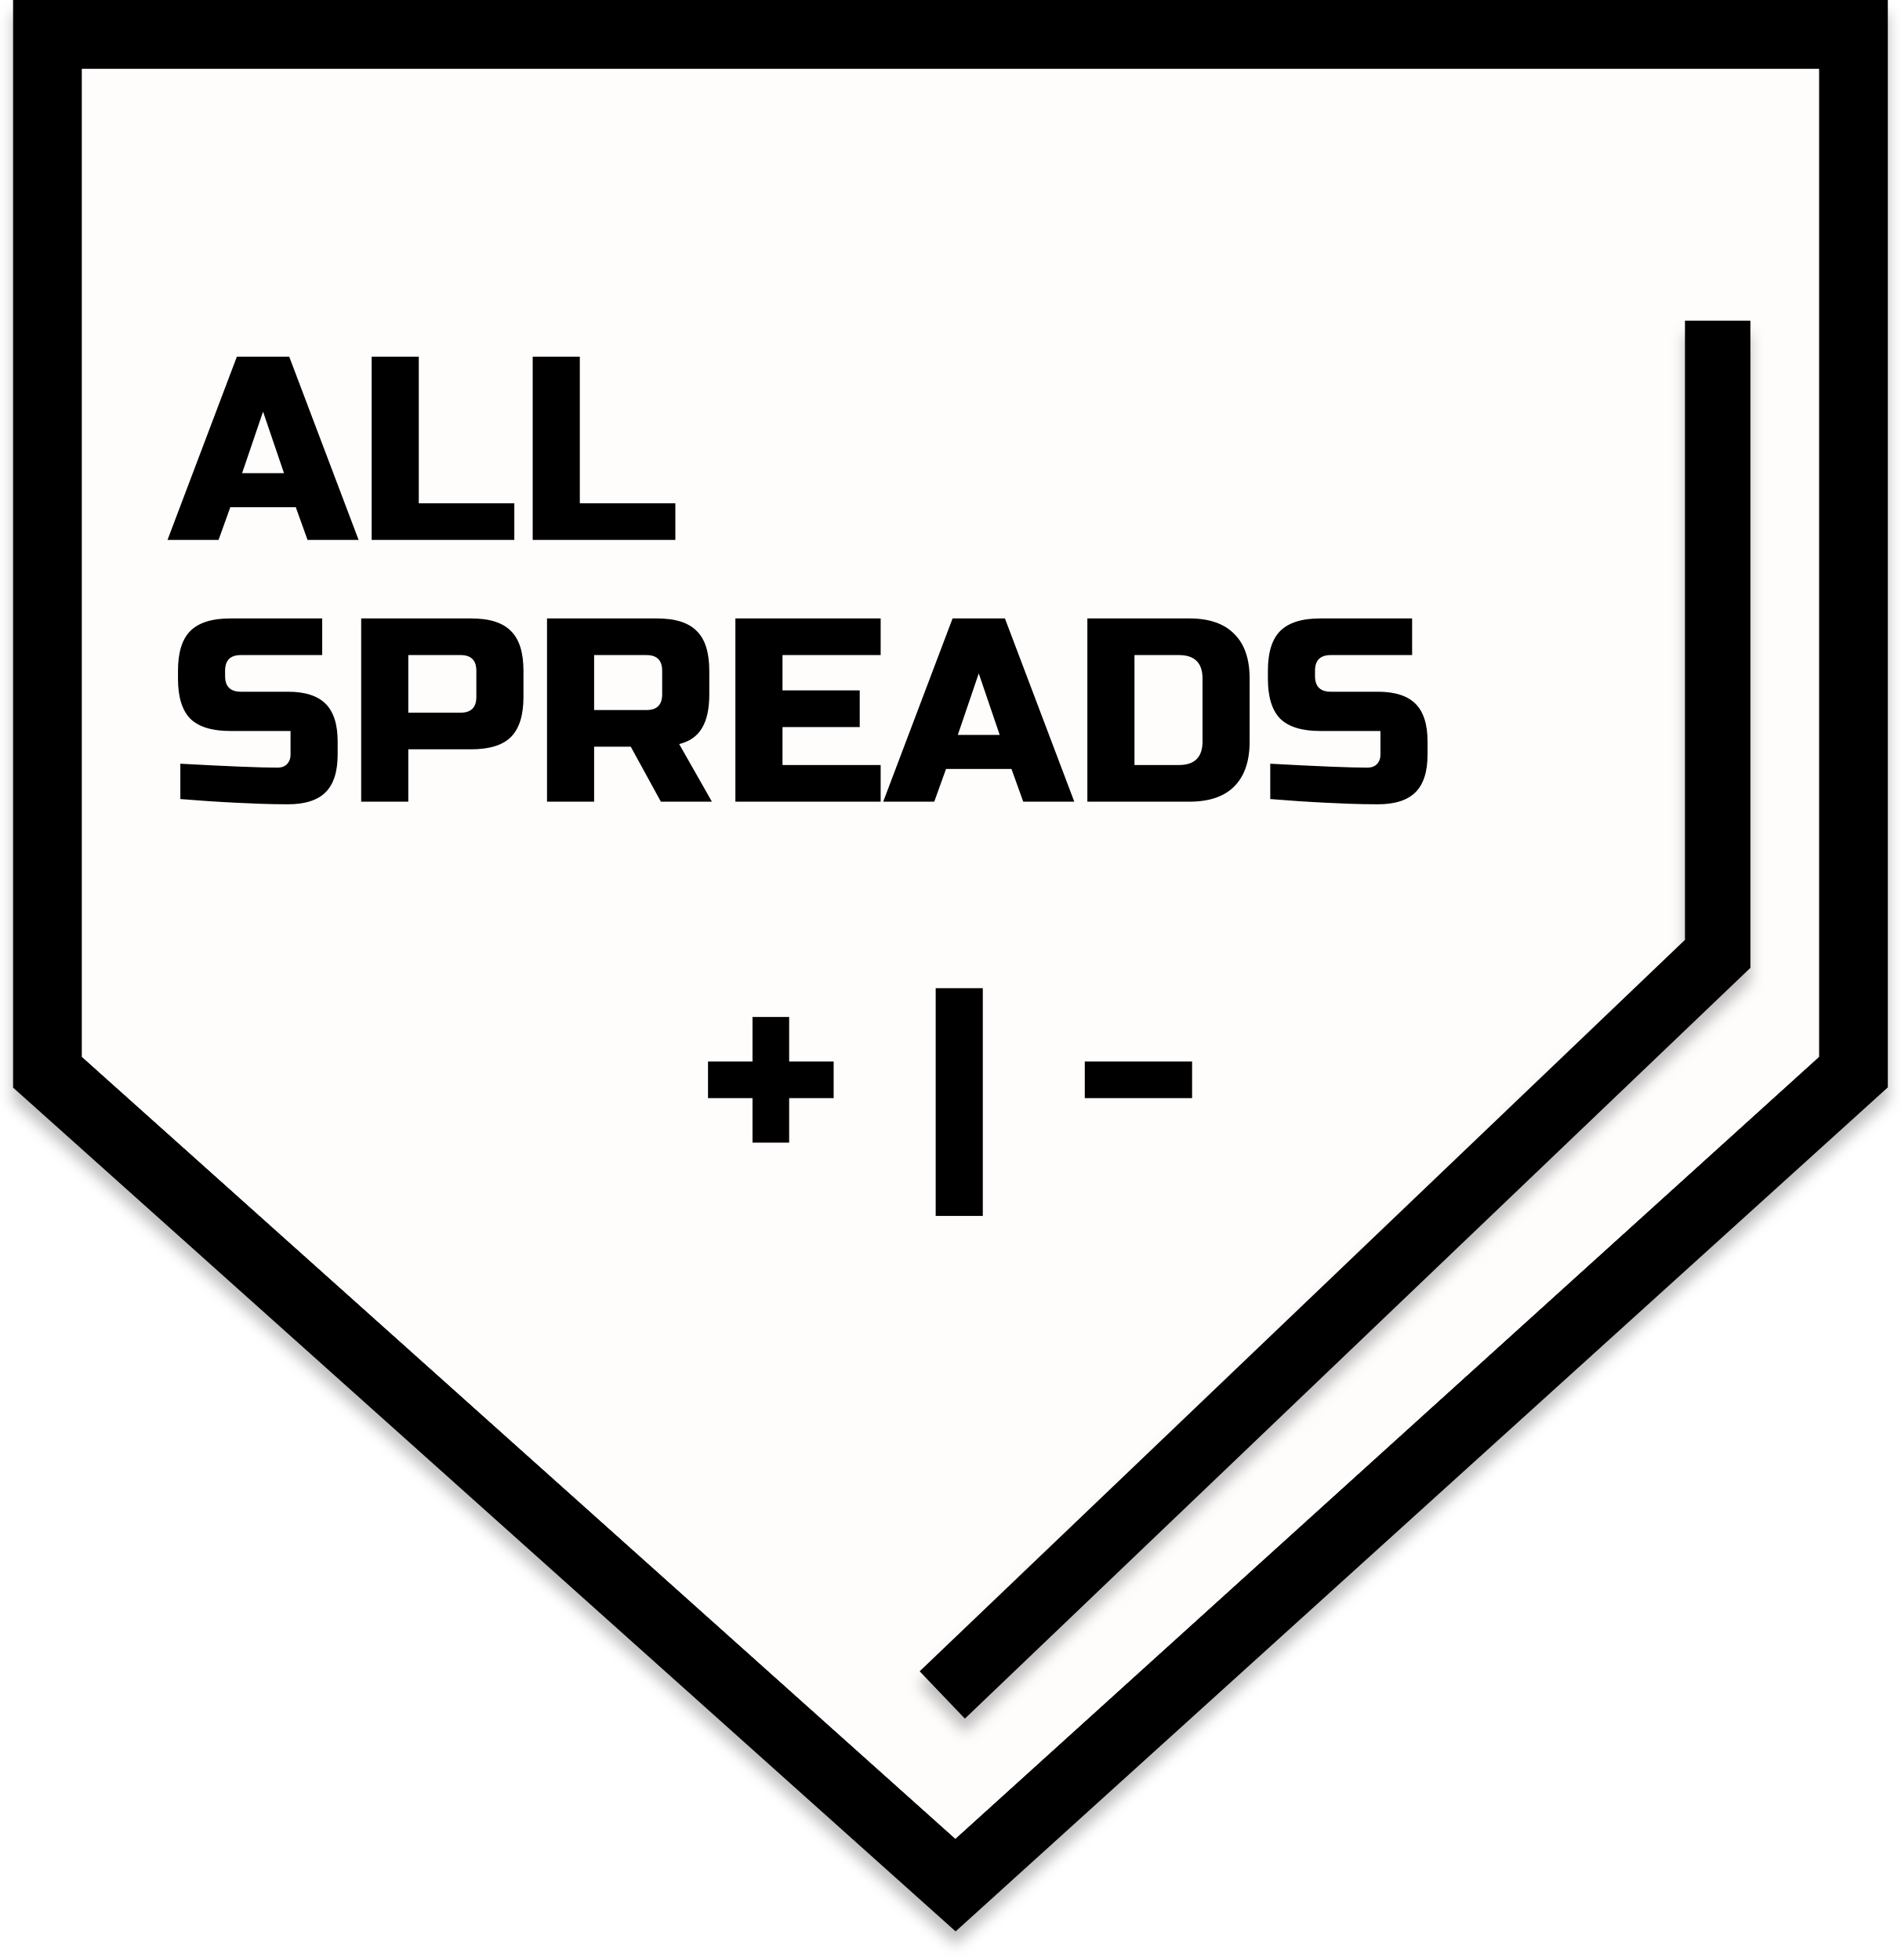
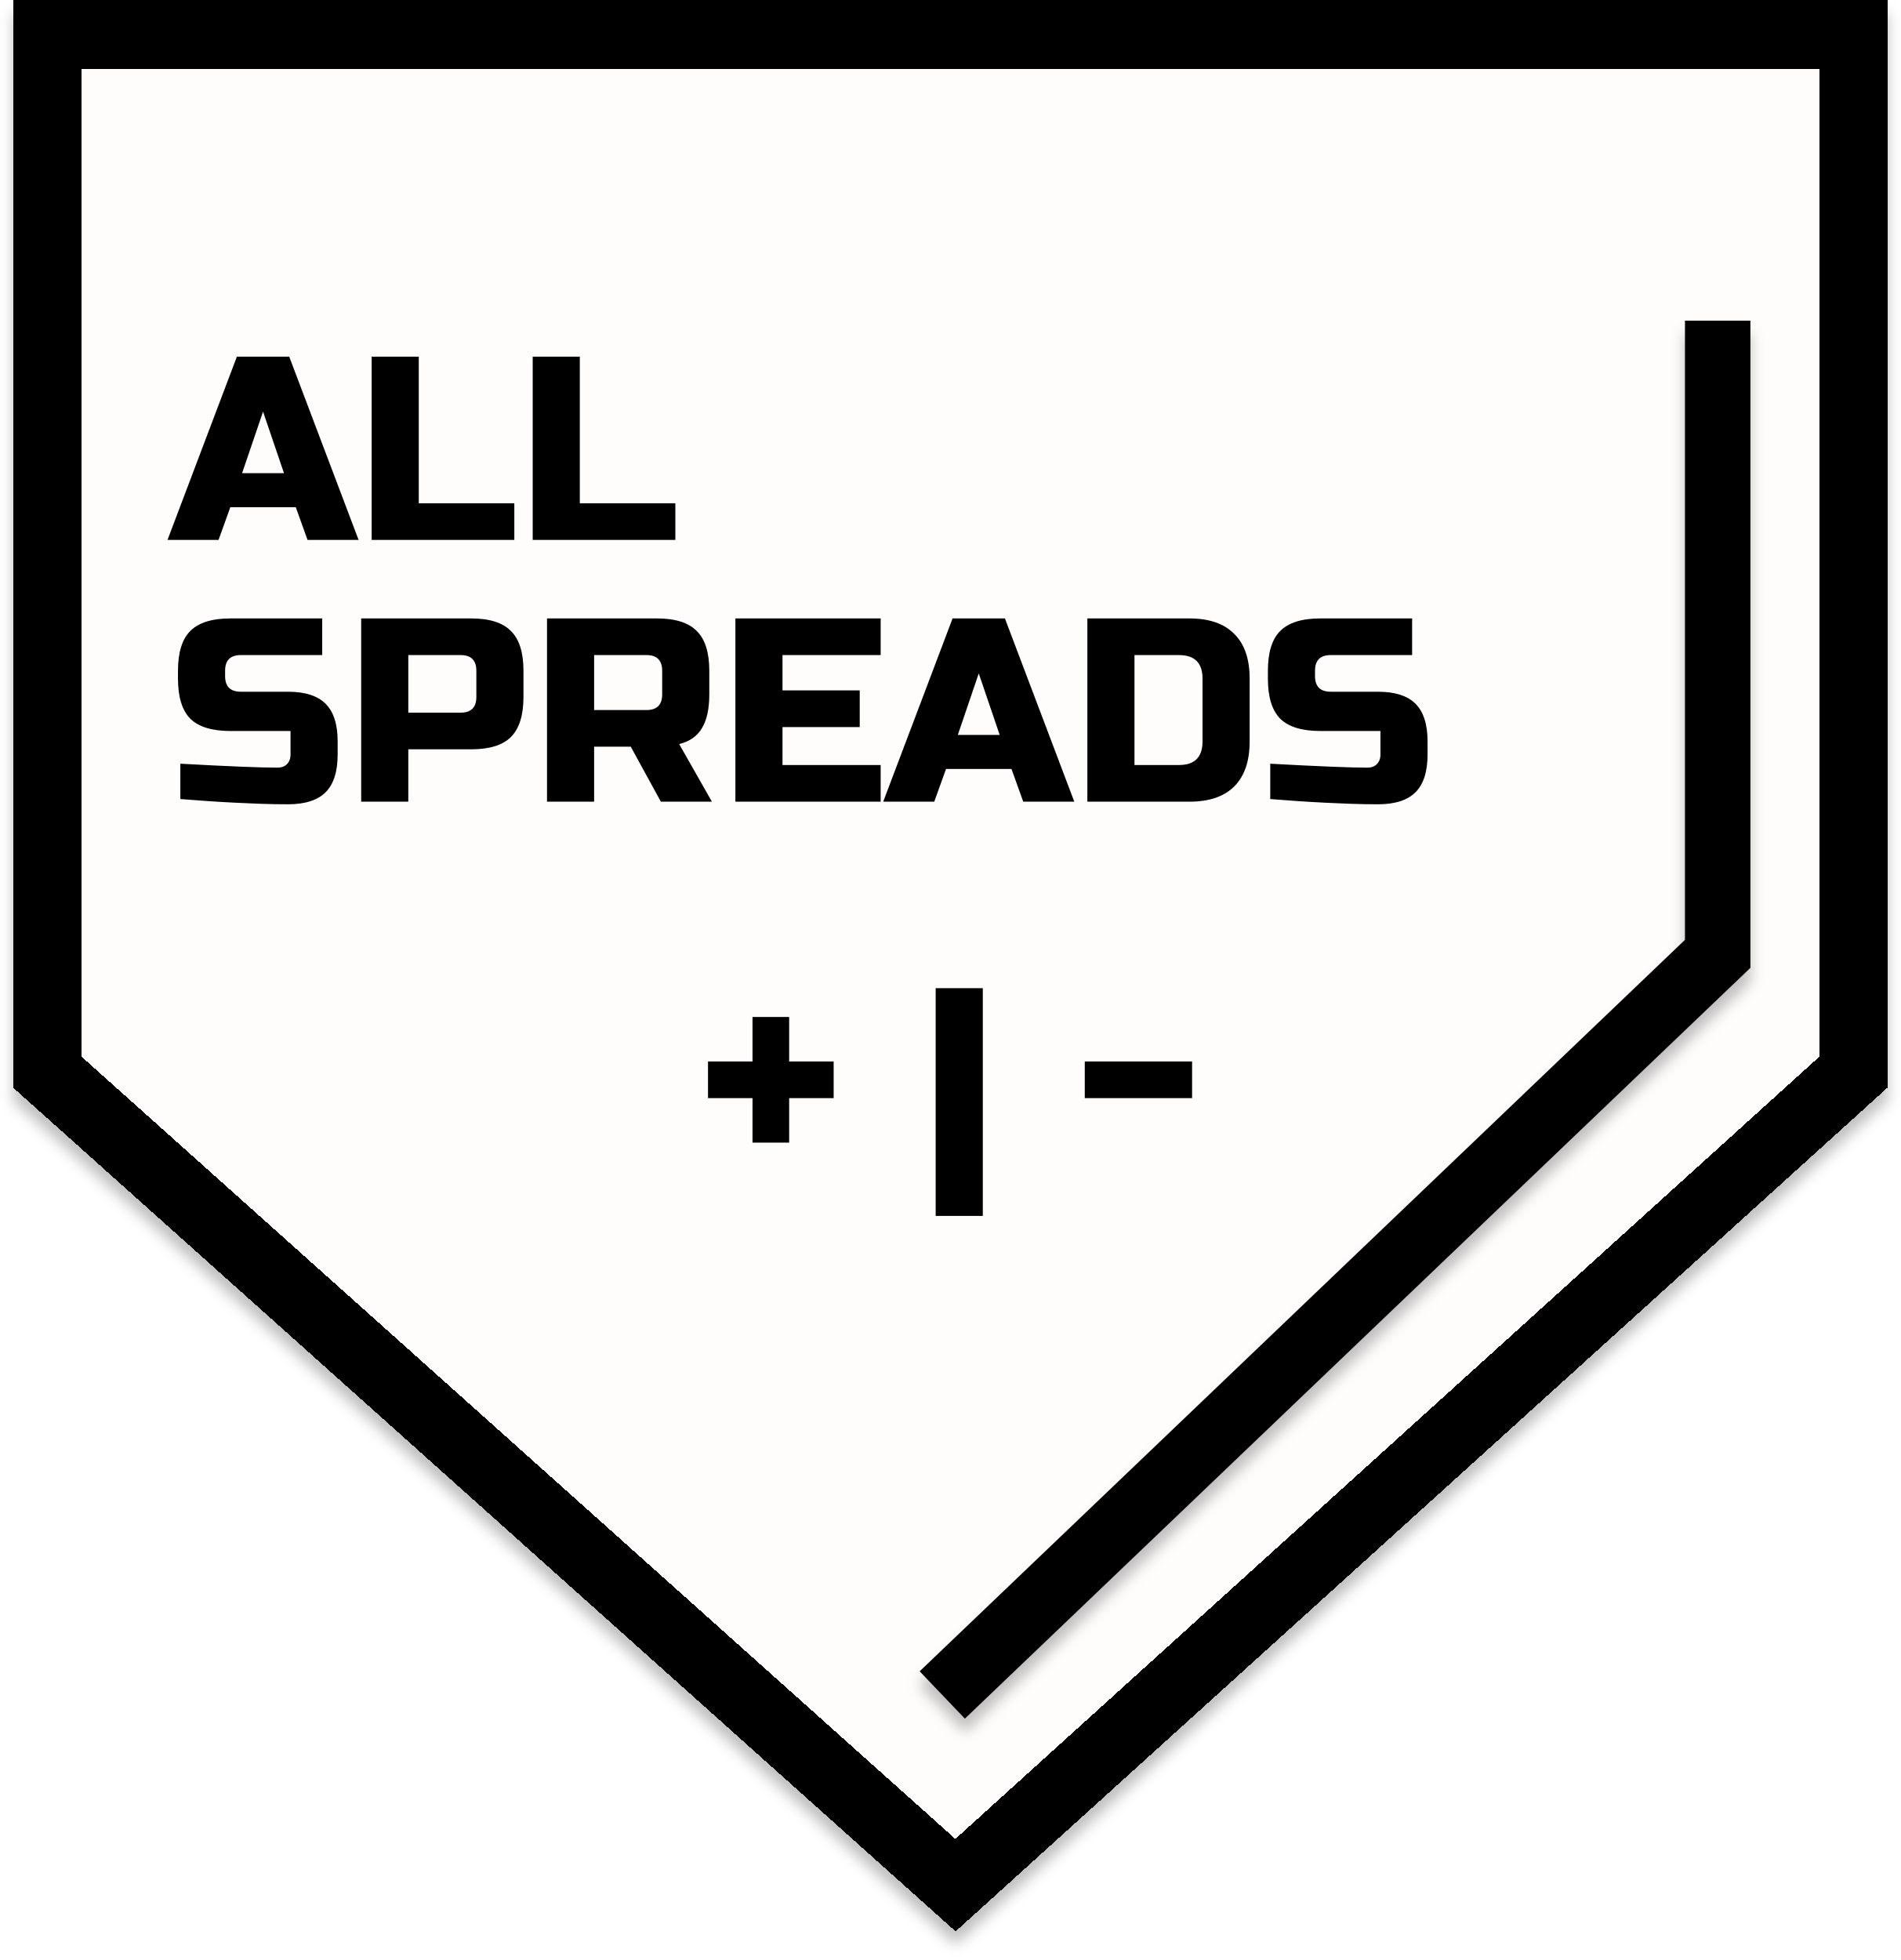
<svg xmlns="http://www.w3.org/2000/svg" width="581" height="599" viewBox="0 0 581 599" fill="none">
  <g filter="url(#filter0_d)">
    <path d="M556 323V21H290.5H25V323L292 562L556 323Z" fill="#FFFCFC" shape-rendering="crispEdges" />
-     <path d="M566.5 21V10.5H556H290.5H25H14.5V21V323V327.693L17.997 330.823L284.997 569.823L292.04 576.128L299.047 569.784L563.047 330.784L566.5 327.658V323V21Z" stroke="black" stroke-width="21" />
+     <path d="M566.5 21V10.5H556H290.5H25H14.5V21V323V327.693L17.997 330.823L284.997 569.823L292.04 576.128L299.047 569.784L563.047 330.784L566.5 327.658V323V21Z" stroke="black" stroke-width="21" shape-rendering="crispEdges" />
  </g>
  <g filter="url(#filter1_d)">
    <path d="M288 518L525 291.508V98" shape-rendering="geometricPrecision" stroke="black" stroke-width="20" />
  </g>
  <path d="M66.8 165H51.2L72.4 109H88.4L109.6 165H94L90.4 155H70.4L66.8 165ZM74 144.6H86.8L80.4 125.8L74 144.6ZM127.997 153.8H157.197V165H113.597V109H127.997V153.8ZM177.216 153.8H206.416V165H162.816V109H177.216V153.8ZM55.12 233.4C69.733 234.2 79.627 234.6 84.8 234.6C86.027 234.6 86.987 234.253 87.68 233.56C88.427 232.813 88.8 231.827 88.8 230.6V223.4H70.4C64.8 223.4 60.72 222.147 58.16 219.64C55.653 217.08 54.4 213 54.4 207.4V205C54.4 199.4 55.653 195.347 58.16 192.84C60.72 190.28 64.8 189 70.4 189H98.48V200.2H73.6C70.4 200.2 68.8 201.8 68.8 205V206.6C68.8 209.8 70.4 211.4 73.6 211.4H88C93.227 211.4 97.067 212.627 99.52 215.08C101.973 217.533 103.2 221.373 103.2 226.6V230.6C103.2 235.827 101.973 239.667 99.52 242.12C97.067 244.573 93.227 245.8 88 245.8C85.28 245.8 82.4 245.747 79.36 245.64L72 245.32C66.56 245.053 60.933 244.68 55.12 244.2V233.4ZM110.394 189H143.994C149.594 189 153.647 190.28 156.154 192.84C158.714 195.347 159.994 199.4 159.994 205V213C159.994 218.6 158.714 222.68 156.154 225.24C153.647 227.747 149.594 229 143.994 229H124.794V245H110.394V189ZM145.594 205C145.594 201.8 143.994 200.2 140.794 200.2H124.794V217.8H140.794C143.994 217.8 145.594 216.2 145.594 213V205ZM167.191 189H200.791C206.391 189 210.444 190.28 212.951 192.84C215.511 195.347 216.791 199.4 216.791 205V212.2C216.791 216.627 216.044 220.067 214.551 222.52C213.111 224.973 210.791 226.6 207.591 227.4L217.591 245H201.991L192.791 228.2H181.591V245H167.191V189ZM202.391 205C202.391 201.8 200.791 200.2 197.591 200.2H181.591V217H197.591C200.791 217 202.391 215.4 202.391 212.2V205ZM269.169 245H224.769V189H269.169V200.2H239.169V211H262.769V222.2H239.169V233.8H269.169V245ZM285.55 245H269.95L291.15 189H307.15L328.35 245H312.75L309.15 235H289.15L285.55 245ZM292.75 224.6H305.55L299.15 205.8L292.75 224.6ZM363.547 189C369.574 189 374.134 190.573 377.227 193.72C380.374 196.813 381.947 201.373 381.947 207.4V226.6C381.947 232.627 380.374 237.213 377.227 240.36C374.134 243.453 369.574 245 363.547 245H332.347V189H363.547ZM367.547 207.4C367.547 202.6 365.147 200.2 360.347 200.2H346.747V233.8H360.347C365.147 233.8 367.547 231.4 367.547 226.6V207.4ZM388.245 233.4C402.858 234.2 412.752 234.6 417.925 234.6C419.152 234.6 420.112 234.253 420.805 233.56C421.552 232.813 421.925 231.827 421.925 230.6V223.4H403.525C397.925 223.4 393.845 222.147 391.285 219.64C388.778 217.08 387.525 213 387.525 207.4V205C387.525 199.4 388.778 195.347 391.285 192.84C393.845 190.28 397.925 189 403.525 189H431.605V200.2H406.725C403.525 200.2 401.925 201.8 401.925 205V206.6C401.925 209.8 403.525 211.4 406.725 211.4H421.125C426.352 211.4 430.192 212.627 432.645 215.08C435.098 217.533 436.325 221.373 436.325 226.6V230.6C436.325 235.827 435.098 239.667 432.645 242.12C430.192 244.573 426.352 245.8 421.125 245.8C418.405 245.8 415.525 245.747 412.485 245.64L405.125 245.32C399.685 245.053 394.058 244.68 388.245 244.2V233.4Z" fill="black" />
  <path d="M241.2 324.4H254.8V335.6H241.2V349.2H230V335.6H216.4V324.4H230V310.8H241.2V324.4ZM300.388 371.6H285.988V302H300.388V371.6ZM331.556 335.6V324.4H364.356V335.6H331.556Z" fill="black" />
  <defs>
    <filter id="filter0_d" x="0" y="0" width="581" height="598.255" filterUnits="userSpaceOnUse" color-interpolation-filters="sRGB">
      <feFlood flood-opacity="0" result="BackgroundImageFix" />
      <feColorMatrix in="SourceAlpha" type="matrix" values="0 0 0 0 0 0 0 0 0 0 0 0 0 0 0 0 0 0 127 0" />
      <feOffset dy="4" />
      <feGaussianBlur stdDeviation="2" />
      <feColorMatrix type="matrix" values="0 0 0 0 0 0 0 0 0 0 0 0 0 0 0 0 0 0 0.25 0" />
      <feBlend mode="normal" in2="BackgroundImageFix" />
      <feBlend mode="normal" in="SourceGraphic" result="shape" />
    </filter>
    <filter id="filter1_d" x="277.091" y="98" width="261.909" height="435.23" filterUnits="userSpaceOnUse" color-interpolation-filters="sRGB">
      <feFlood flood-opacity="0" result="BackgroundImageFix" />
      <feColorMatrix in="SourceAlpha" type="matrix" values="0 0 0 0 0 0 0 0 0 0 0 0 0 0 0 0 0 0 127 0" />
      <feOffset dy="4" />
      <feGaussianBlur stdDeviation="2" />
      <feColorMatrix type="matrix" values="0 0 0 0 0 0 0 0 0 0 0 0 0 0 0 0 0 0 0.25 0" />
      <feBlend mode="normal" in2="BackgroundImageFix" />
      <feBlend mode="normal" in="SourceGraphic" result="shape" />
    </filter>
  </defs>
</svg>
